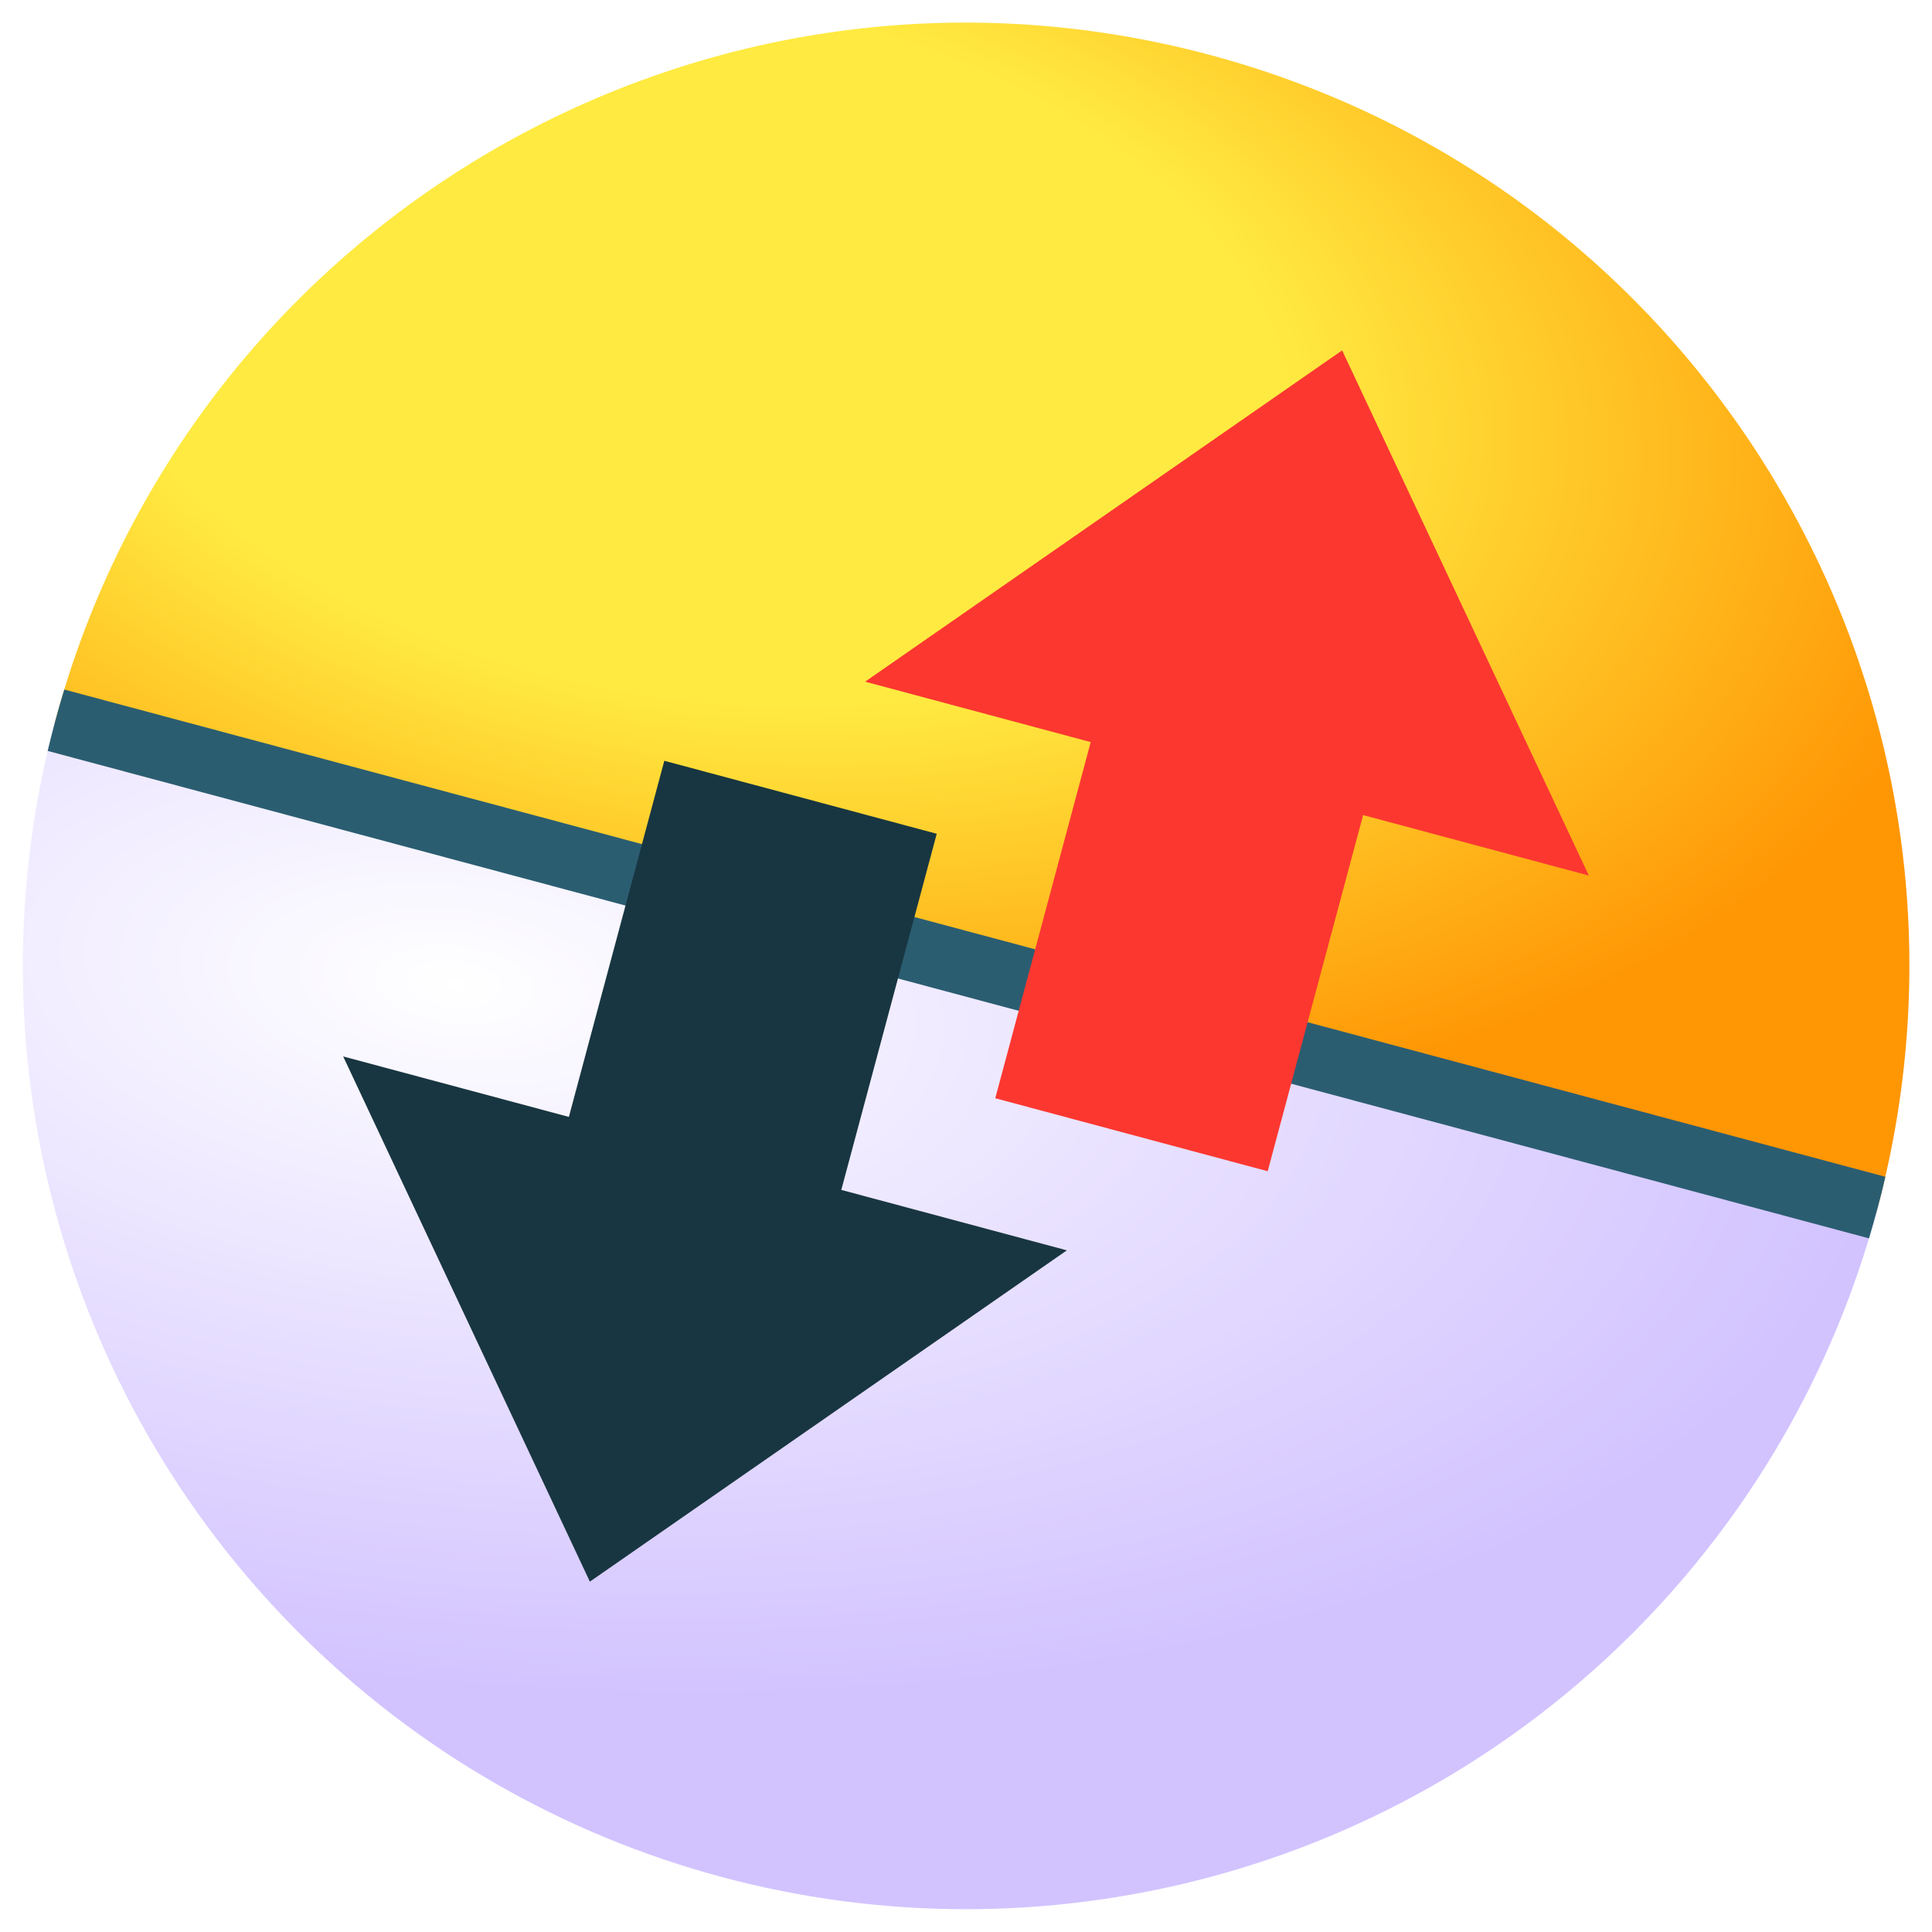
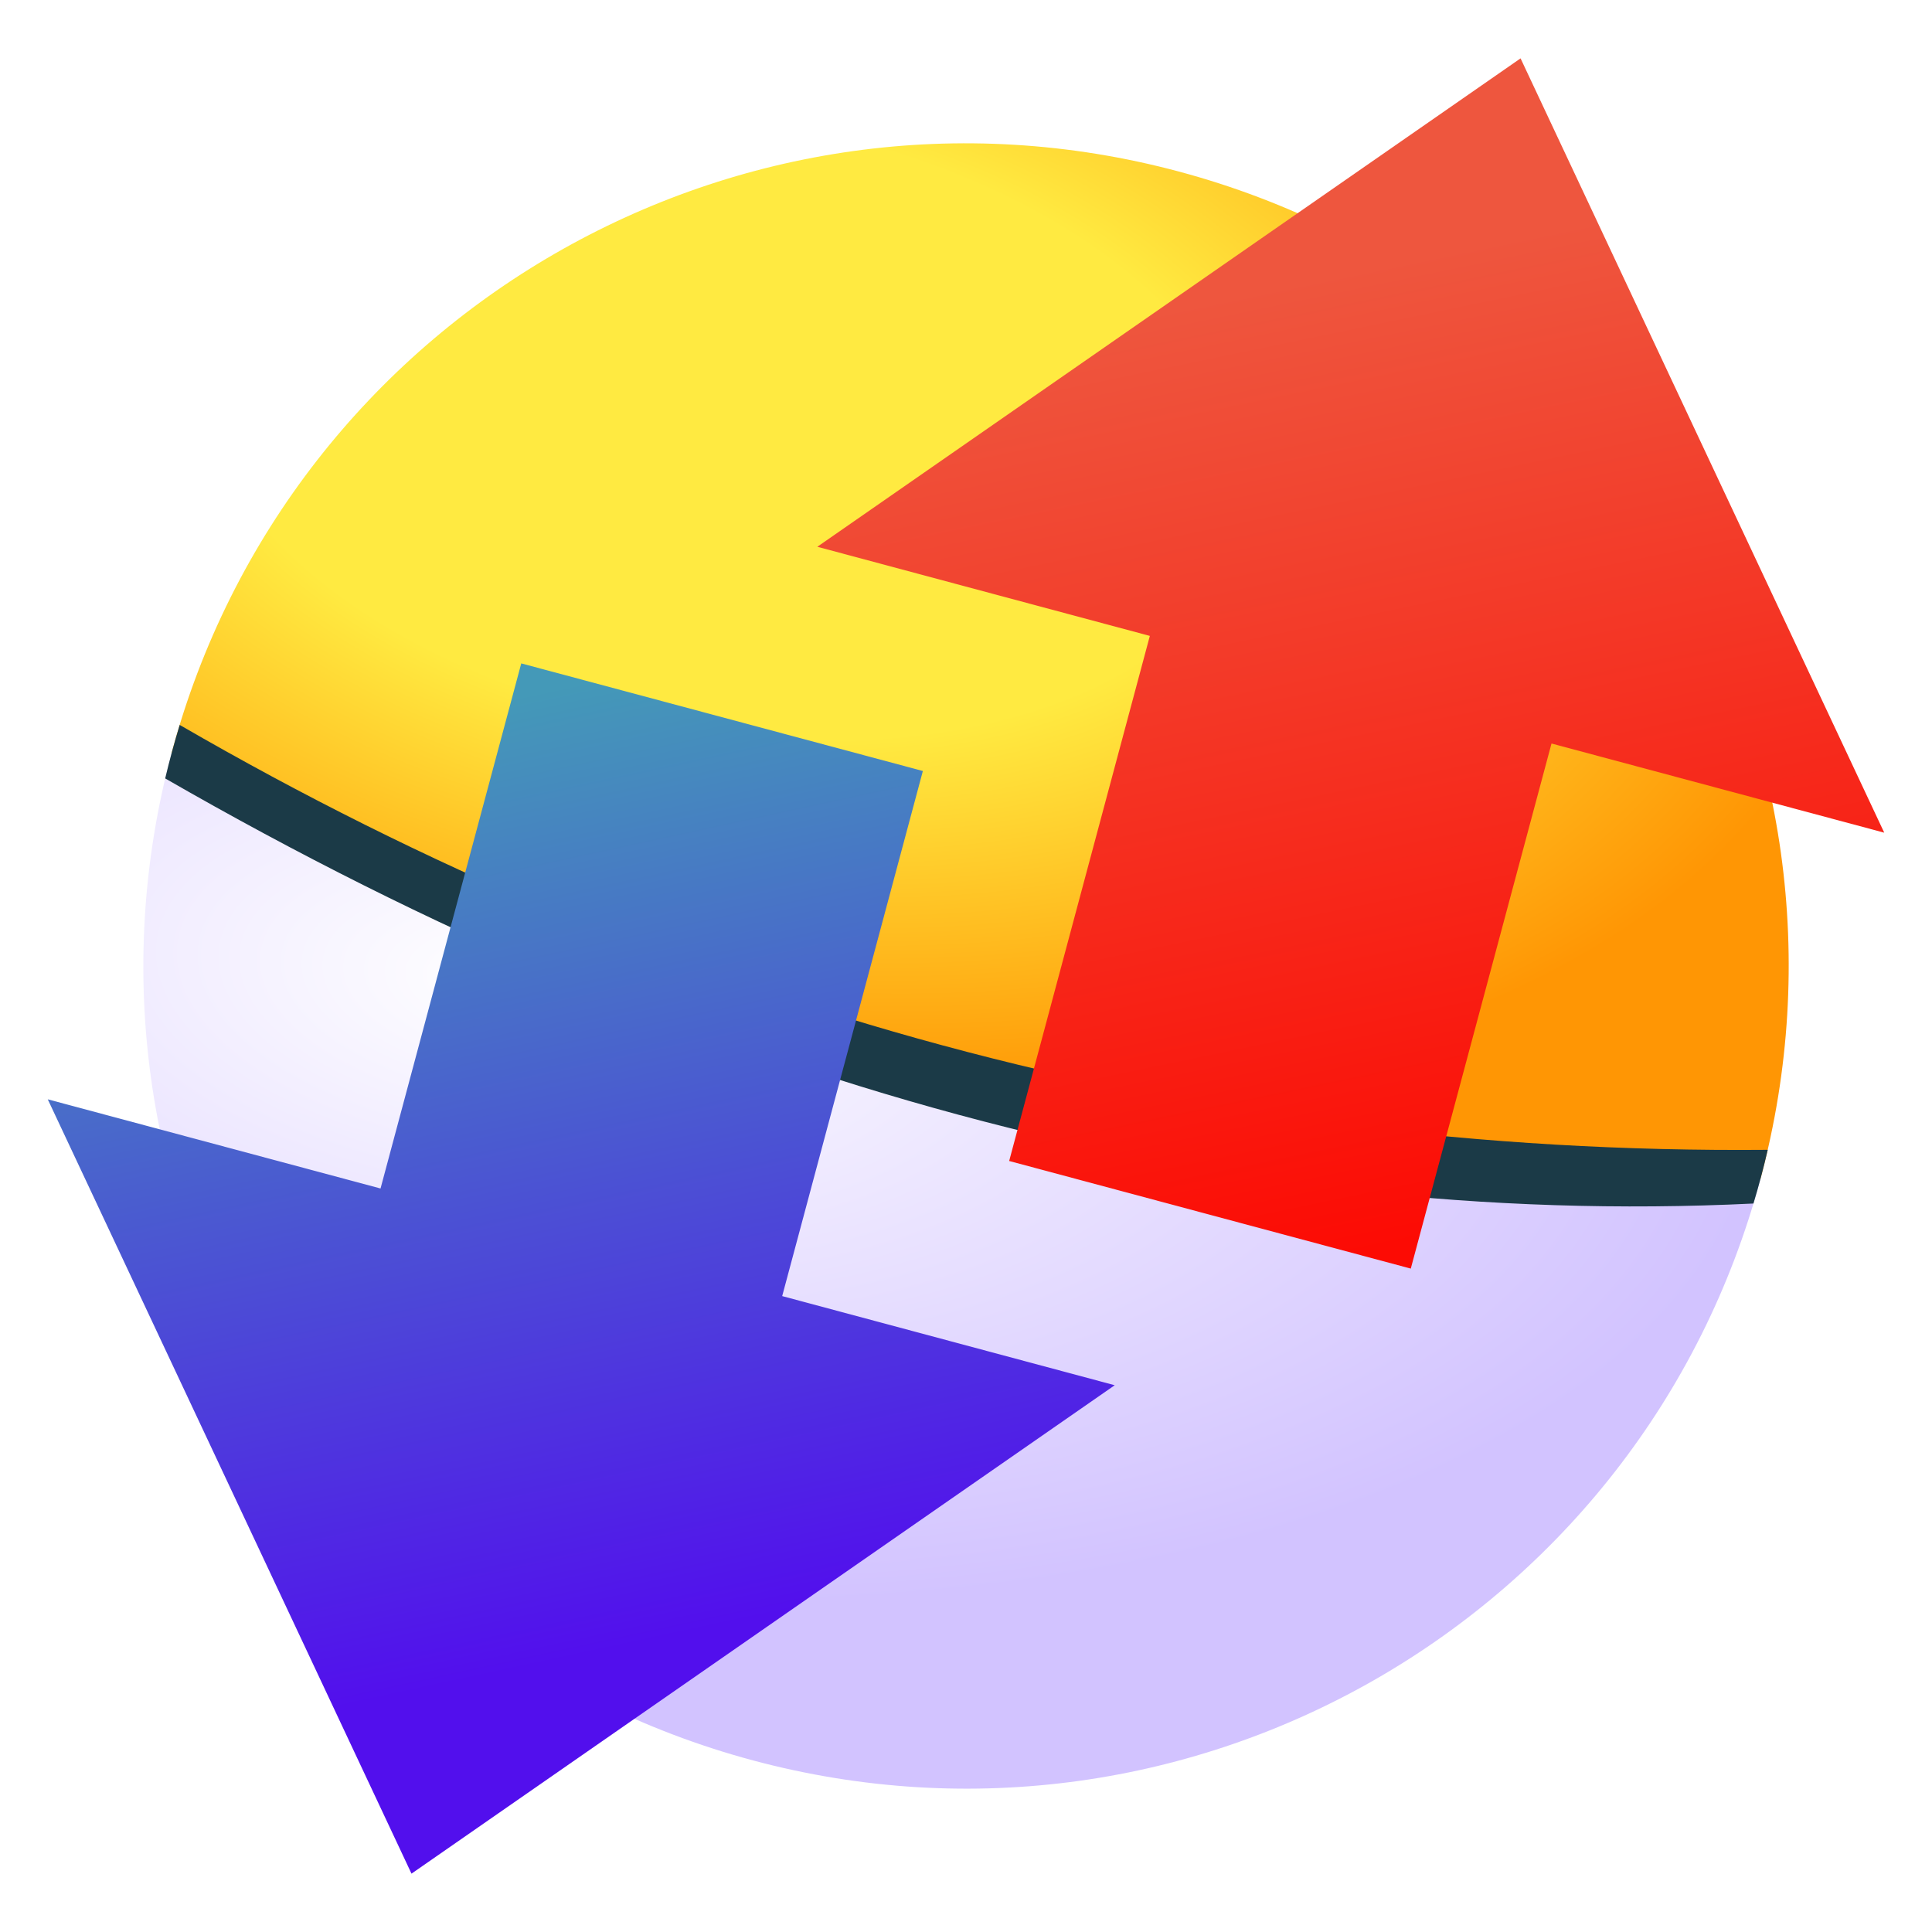
- <svg xmlns="http://www.w3.org/2000/svg" xmlns:xlink="http://www.w3.org/1999/xlink" width="100mm" height="100mm" viewBox="0 0 100 100" version="1.1" id="svg208">
-   <defs id="defs194">
-     <linearGradient id="linearGradient2231">
-       <stop offset="0.462" stop-color="#ffd91a" id="stop2227" style="stop-color:#ffea41;stop-opacity:1;" />
-       <stop offset="1" stop-color="#b78c16" id="stop2229" style="stop-color:#ff9604;stop-opacity:1;" />
+ <svg xmlns="http://www.w3.org/2000/svg" xmlns:xlink="http://www.w3.org/1999/xlink" width="512" height="512" viewBox="0 0 135.467 135.467">
+   <defs>
+     <linearGradient id="prefix__d">
+       <stop offset="0" stop-color="#ee563e" />
+       <stop offset="1" stop-color="#fc0b04" />
    </linearGradient>
-     <linearGradient id="linearGradient1685">
-       <stop offset="0" stop-color="#f8f8f8" id="stop1681" style="stop-color:#ffffff;stop-opacity:1;" />
-       <stop offset="1" stop-color="#999da8" id="stop1683" style="stop-color:#d2c3ff;stop-opacity:1;" />
+     <linearGradient id="prefix__c">
+       <stop offset="0" stop-color="#4499b8" />
+       <stop offset="1" stop-color="#520fed" />
+     </linearGradient>
+     <linearGradient id="prefix__a">
+       <stop offset=".462" stop-color="#ffea41" />
+       <stop offset="1" stop-color="#ff9604" />
    </linearGradient>
    <linearGradient id="prefix__b">
-       <stop offset="0.462" stop-color="#ffd91a" id="stop182" style="stop-color:#ffcb04;stop-opacity:1;" />
-       <stop offset="1" stop-color="#b78c16" id="stop184" style="stop-color:#ff9604;stop-opacity:1;" />
+       <stop offset="0" stop-color="#fff" />
+       <stop offset="1" stop-color="#d2c3ff" />
    </linearGradient>
-     <linearGradient id="prefix__a">
-       <stop offset="0" stop-color="#f8f8f8" id="stop187" />
-       <stop offset="1" stop-color="#999da8" id="stop189" />
-     </linearGradient>
-     <linearGradient xlink:href="#prefix__a" id="prefix__d" x1="5.41" y1="72.229" x2="94.59" y2="72.229" gradientUnits="userSpaceOnUse" gradientTransform="matrix(1.05915 0 0 1.05915 -2.957 -2.957)" />
-     <linearGradient xlink:href="#prefix__b" id="prefix__c" x1="38.143" y1="18.941" x2="72.088" y2="49.637" gradientUnits="userSpaceOnUse" gradientTransform="matrix(1.05915 0 0 1.05915 -2.957 -2.957)" />
-     <radialGradient xlink:href="#linearGradient2231" id="radialGradient949" cx="29.561" cy="12.081" fx="29.561" fy="12.081" r="48.676" gradientUnits="userSpaceOnUse" gradientTransform="matrix(0.07515301,0.8015683,-1.390607,0.1303798,42.32635,-2.507571)" />
-     <radialGradient xlink:href="#linearGradient1685" id="radialGradient953" cx="28.243" cy="41.644" fx="28.243" fy="41.644" r="48.675" gradientTransform="matrix(0.1127212,0.7346498,-1.511878,0.2319754,84.45338,27.37423)" gradientUnits="userSpaceOnUse" />
+     <linearGradient xlink:href="#prefix__c" id="prefix__h" x1="44.124" y1="52.74" x2="55.158" y2="103.671" gradientUnits="userSpaceOnUse" gradientTransform="matrix(1.28074 0 0 1.28074 -19.016 -19.016)" />
+     <linearGradient xlink:href="#prefix__d" id="prefix__g" x1="81.118" y1="31.247" x2="91.851" y2="82.953" gradientUnits="userSpaceOnUse" gradientTransform="matrix(1.28074 0 0 1.28074 -19.016 -19.016)" />
+     <radialGradient xlink:href="#prefix__a" id="prefix__e" cx="29.561" cy="12.081" fx="29.561" fy="12.081" r="48.676" gradientUnits="userSpaceOnUse" gradientTransform="matrix(-.15932 .93763 -1.62663 -.27642 75.032 5.471)" />
+     <radialGradient xlink:href="#prefix__b" id="prefix__f" cx="28.243" cy="41.644" fx="28.243" fy="41.644" r="48.675" gradientTransform="matrix(-.096 .87276 -1.79607 -.19756 113.966 52.45)" gradientUnits="userSpaceOnUse" />
  </defs>
-   <g id="g6079" transform="rotate(15,49.99932,50.00014)">
-     <path fill="url(#prefix__c)" stroke="#191919" stroke-width="3.175" stroke-linecap="round" stroke-linejoin="round" id="circle196" style="fill:url(#radialGradient949);fill-opacity:1;stroke:none;stroke-width:1.037;stroke-dasharray:none;stroke-opacity:1" d="M 1.182,50 A 48.818,48.818 0 0 1 50,1.182 48.818,48.818 0 0 1 98.818,50 H 50 Z" />
-     <path d="m 98.818,50 a 48.818,48.818 0 0 1 -24.409,42.278 48.818,48.818 0 0 1 -48.818,0 A 48.818,48.818 0 0 1 1.182,50 H 50 Z" fill="url(#prefix__d)" stroke="#191919" stroke-width="3.175" stroke-linecap="round" stroke-linejoin="round" id="path198" style="fill:url(#radialGradient953);fill-opacity:1;stroke:none;stroke-width:1.037;stroke-dasharray:none;stroke-opacity:1" />
-     <path style="color:#000000;fill:#2b5d71;fill-opacity:1;stroke-width:1.043;stroke-linejoin:round;-inkscape-stroke:none" d="m 1.214,48.258 c -0.044,1.181 -0.035,2.242 -0.009,3.291 L 98.794,51.52 c 0.029,-1.083 0.04,-2.176 -0.006,-3.297 z" id="path200" />
-     <path d="M 41.148,37.135 60.558,14.182 79.928,37.135 H 67.833 V 56.219 H 53.235 V 37.135 Z" color="#000000" fill="#d30f10" stroke="#670708" stroke-width="3.661" stroke-linecap="square" id="path202" style="fill:#fc3730;fill-opacity:1;stroke:none;stroke-width:1.037;stroke-dasharray:none;stroke-opacity:1" />
-     <path d="M 58.852,62.865 39.442,85.818 20.072,62.865 H 32.167 V 43.781 H 46.765 v 19.084 z" color="#000000" fill="#d30f10" stroke="#670708" stroke-width="3.661" stroke-linecap="square" id="path5443" style="fill:#183641;fill-opacity:1;stroke:none;stroke-width:1.037;stroke-dasharray:none;stroke-opacity:1" />
-   </g>
+   <path fill="url(#prefix__e)" d="M12.03 52.807c8.243-30.766 39.867-49.024 70.632-40.778 30.765 8.243 49.022 39.866 40.778 70.631C83.6 80.433 46.67 69.888 12.03 52.807z" />
+   <path d="M123.44 82.66A57.67 57.67 0 1112.03 52.806C45.588 69.61 82.415 80.154 123.44 82.66z" fill="url(#prefix__f)" />
+   <path style="-inkscape-stroke:none" d="M12.6 50.83a60.925 60.925 0 00-1.017 3.751c37.048 21.332 74.167 31.62 111.364 29.807a57.047 57.047 0 001.002-3.765C83.884 80.979 46.874 70.677 12.6 50.83z" color="#000" fill="#1b3a47" />
+   <path d="M57.308 38.338l49.31-34.246 25.5 54.293-23.33-6.252-9.867 36.818-28.161-7.545 9.864-36.818z" color="#000" fill="url(#prefix__g)" />
+   <path d="M78.162 97.129l-49.309 34.246L3.349 77.082l23.333 6.252 9.867-36.818 28.16 7.545-9.864 36.818z" color="#000" fill="url(#prefix__h)" />
</svg>
